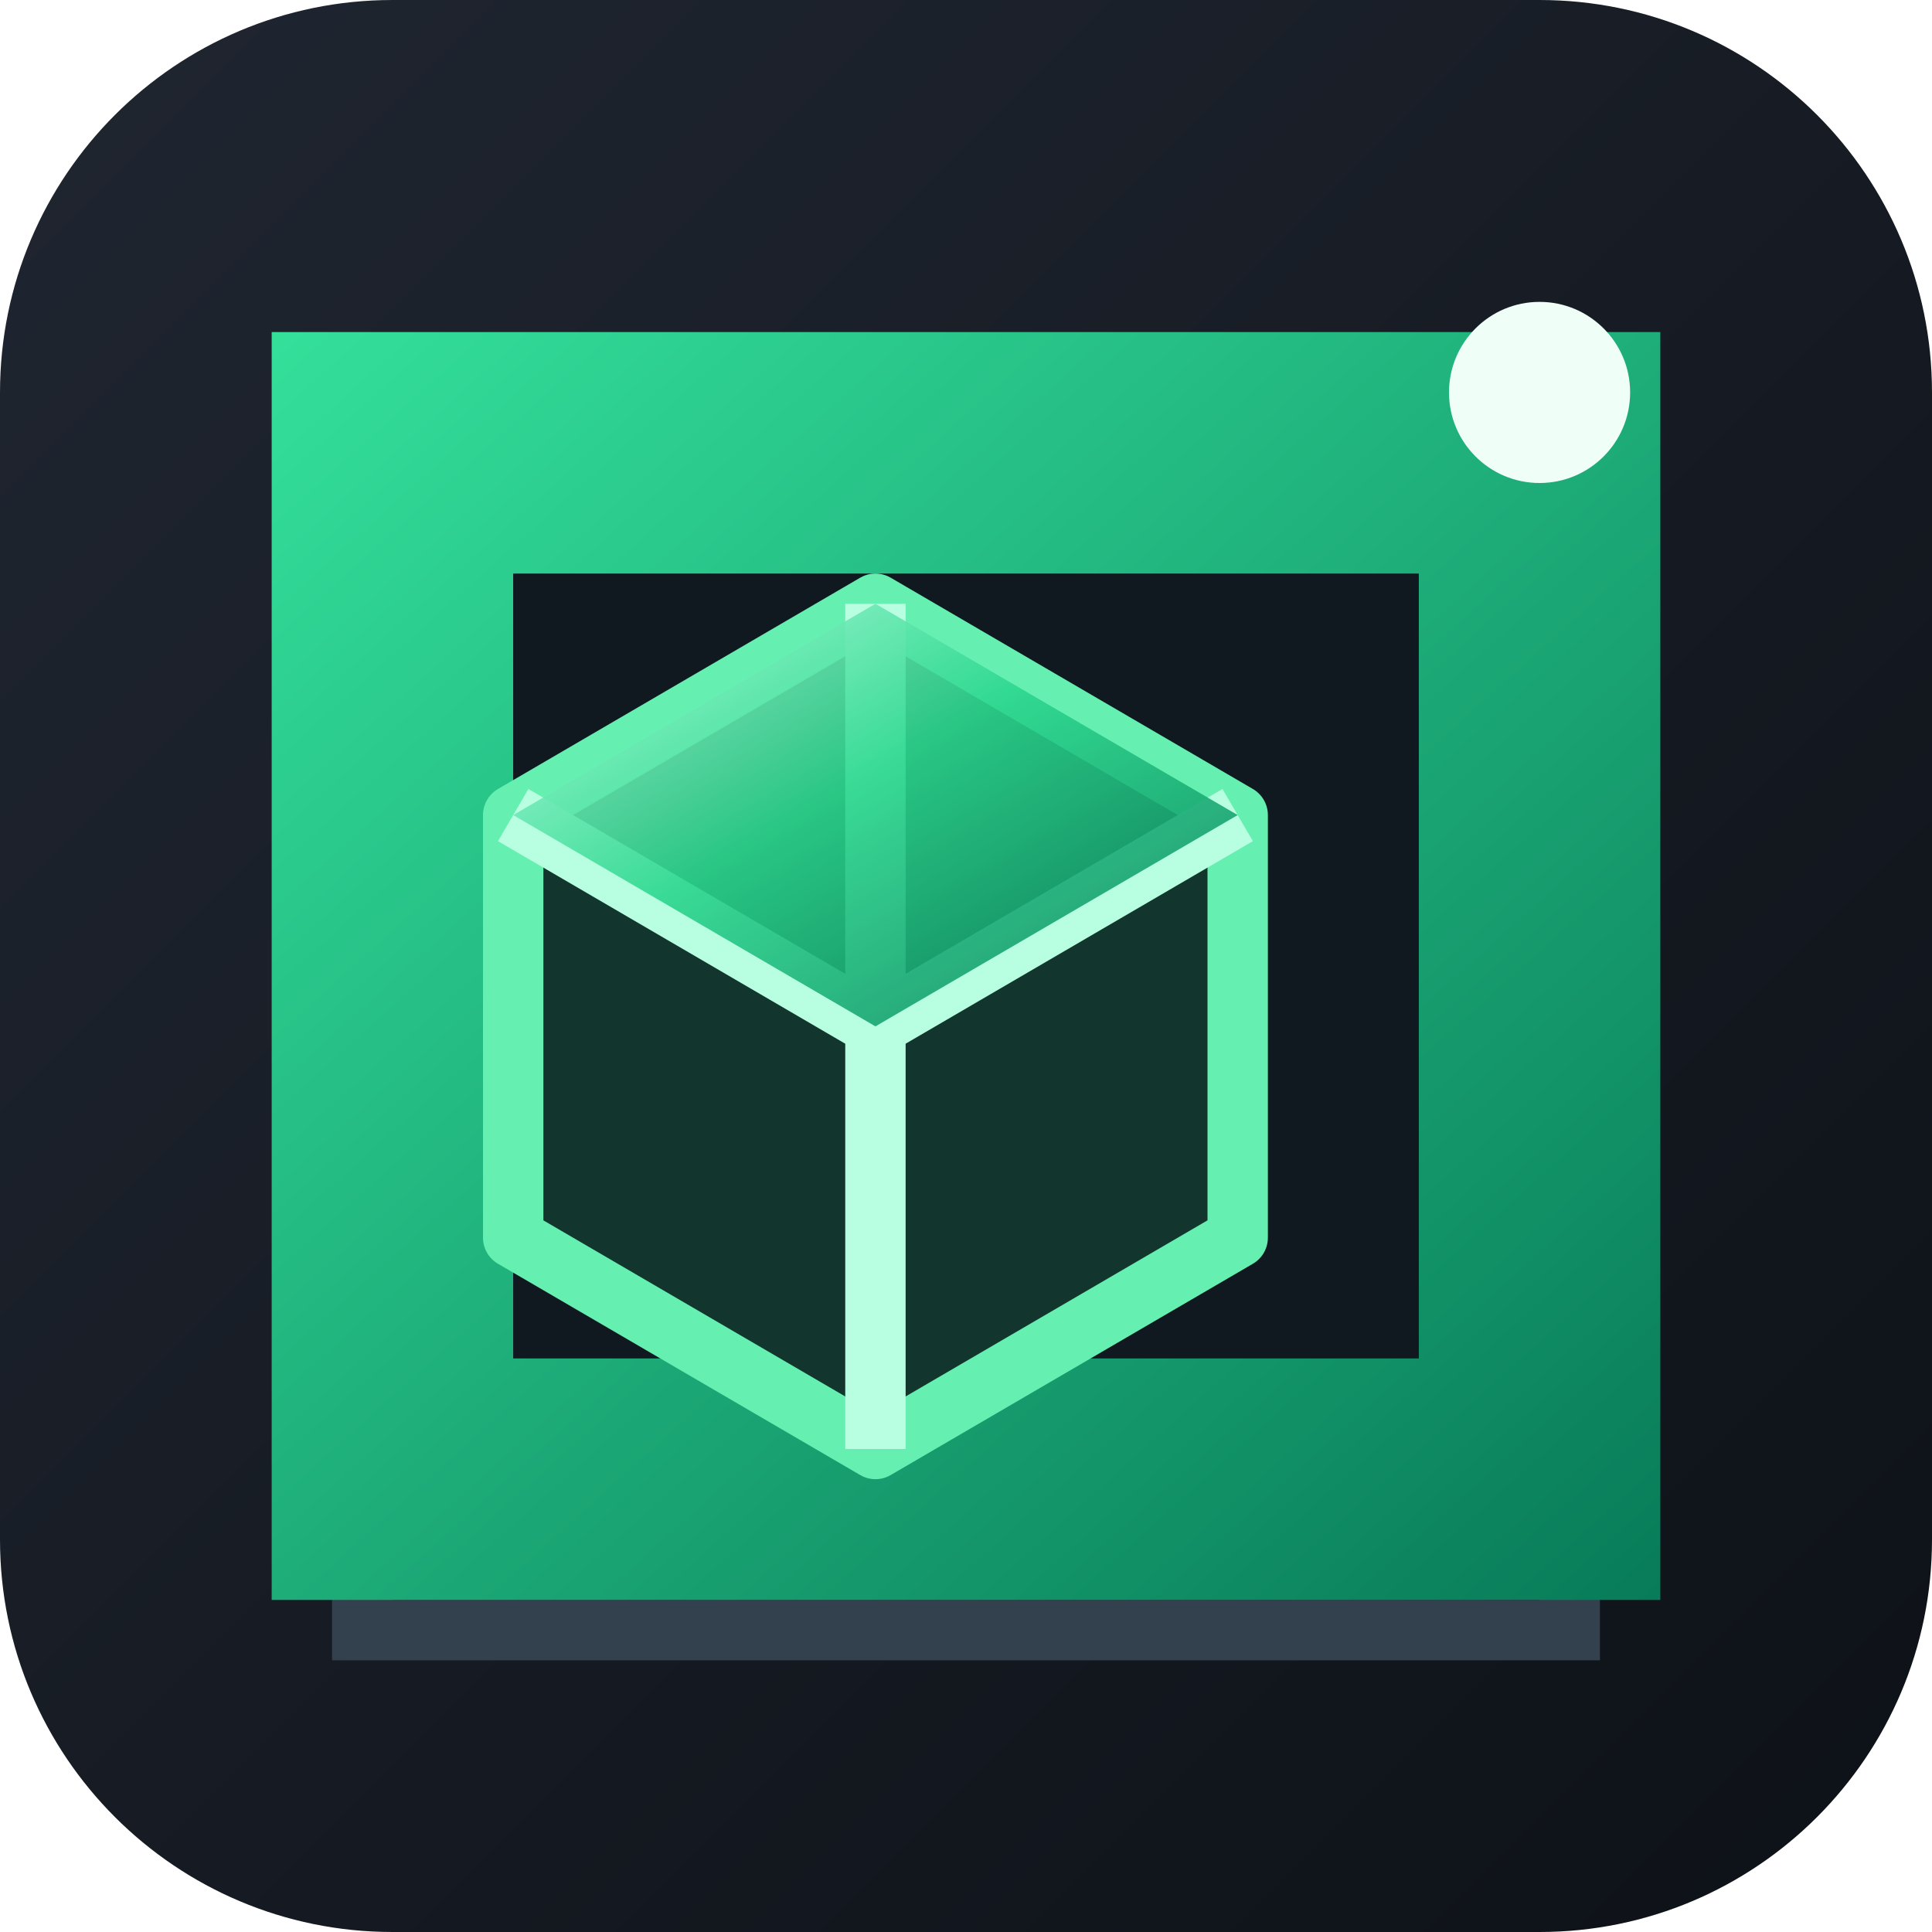
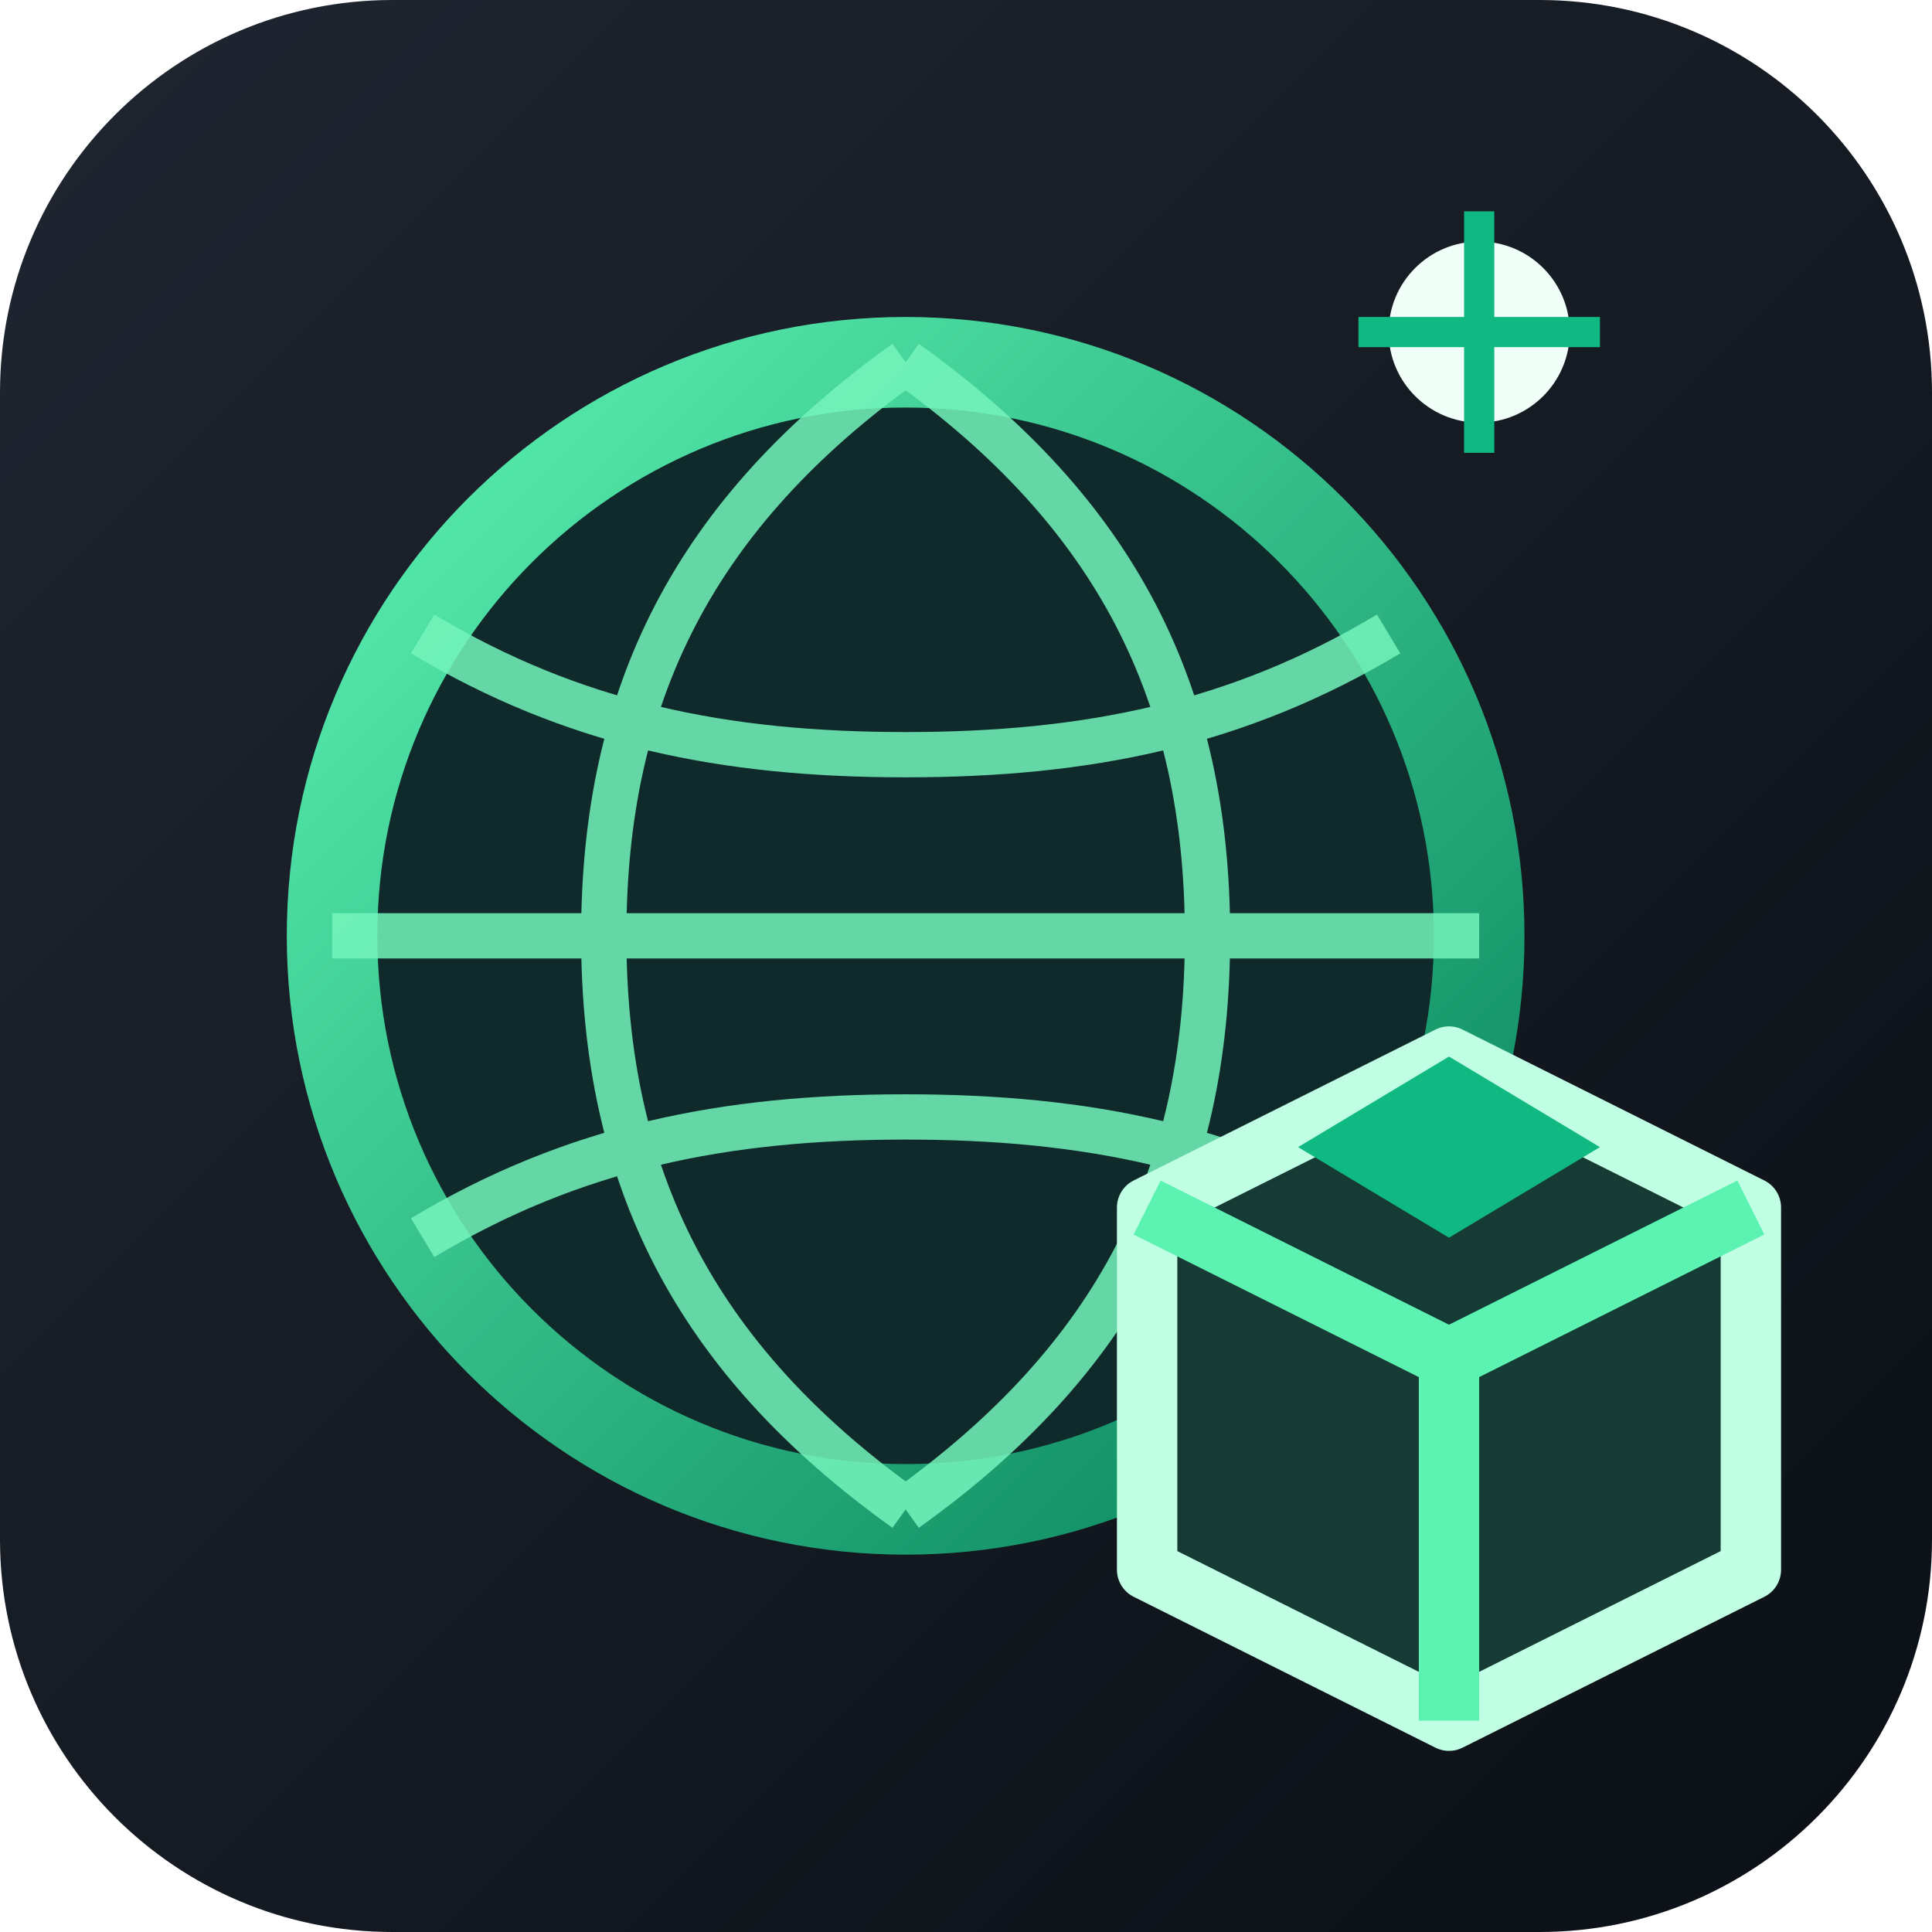
<svg xmlns="http://www.w3.org/2000/svg" viewBox="0 0 64 64">
  <defs>
    <linearGradient id="bg" x1="0" y1="0" x2="1" y2="1">
      <stop stop-color="#202631" />
-       <stop offset="1" stop-color="#0d1117" />
+       <stop offset="1" stop-color="#0b1016" />
    </linearGradient>
-     <linearGradient id="frame" x1="0" y1="0" x2="1" y2="1">
-       <stop stop-color="#34e09b" />
-       <stop offset="1" stop-color="#087b58" />
-     </linearGradient>
-     <linearGradient id="gem" x1="0" y1="0" x2="1" y2="1">
-       <stop stop-color="#b8ffe1" />
-       <stop offset=".45" stop-color="#2bd68e" />
-       <stop offset="1" stop-color="#087b58" />
+     <linearGradient id="world" x1="0" y1="0" x2="1" y2="1">
+       <stop stop-color="#5cf2b2" />
+       <stop offset="1" stop-color="#07825b" />
    </linearGradient>
  </defs>
  <rect width="64" height="64" rx="13" fill="url(#bg)" />
-   <path d="M12 14h40v40H12z" fill="#101820" stroke="#33404d" stroke-width="2" />
-   <path d="M9 11h46v8H9zM9 45h46v8H9zM9 11h8v42H9zM47 11h8v42h-8z" fill="url(#frame)" />
-   <path d="M29 20l12 7v14l-12 7-12-7V27z" fill="#12352d" stroke="#65f0b1" stroke-width="2" stroke-linejoin="round" />
-   <path d="M29 20v14l12-7M29 34l-12-7M29 34v14" fill="none" stroke="#b8ffe1" stroke-width="2" stroke-linejoin="round" />
-   <path d="M29 20l12 7-12 7-12-7z" fill="url(#gem)" opacity=".9" />
-   <circle cx="51" cy="13" r="3" fill="#effff7" />
+   <circle cx="30" cy="31" r="19" fill="#102a2b" stroke="url(#world)" stroke-width="3" />
+   <path d="M11 31h38M30 12c-7 5-10 11-10 19s3 14 10 19M30 12c7 5 10 11 10 19s-3 14-10 19M14 21c5 3 10 4 16 4s11-1 16-4M14 41c5-3 10-4 16-4s11 1 16 4" fill="none" stroke="#74f5bc" stroke-width="1.5" opacity=".85" />
+   <path d="M38 40l10-5 10 5v12l-10 5-10-5z" fill="#163b35" stroke="#c1ffe4" stroke-width="2" stroke-linejoin="round" />
+   <path d="M38 40l10 5 10-5M48 45v12" fill="none" stroke="#5cf2b2" stroke-width="2" />
+   <path d="M43 38l5-3 5 3-5 3z" fill="#10b981" />
+   <circle cx="49" cy="11" r="3" fill="#f0fff8" />
+   <path d="M49 7v8M45 11h8" stroke="#10b981" stroke-width="1" />
</svg>
